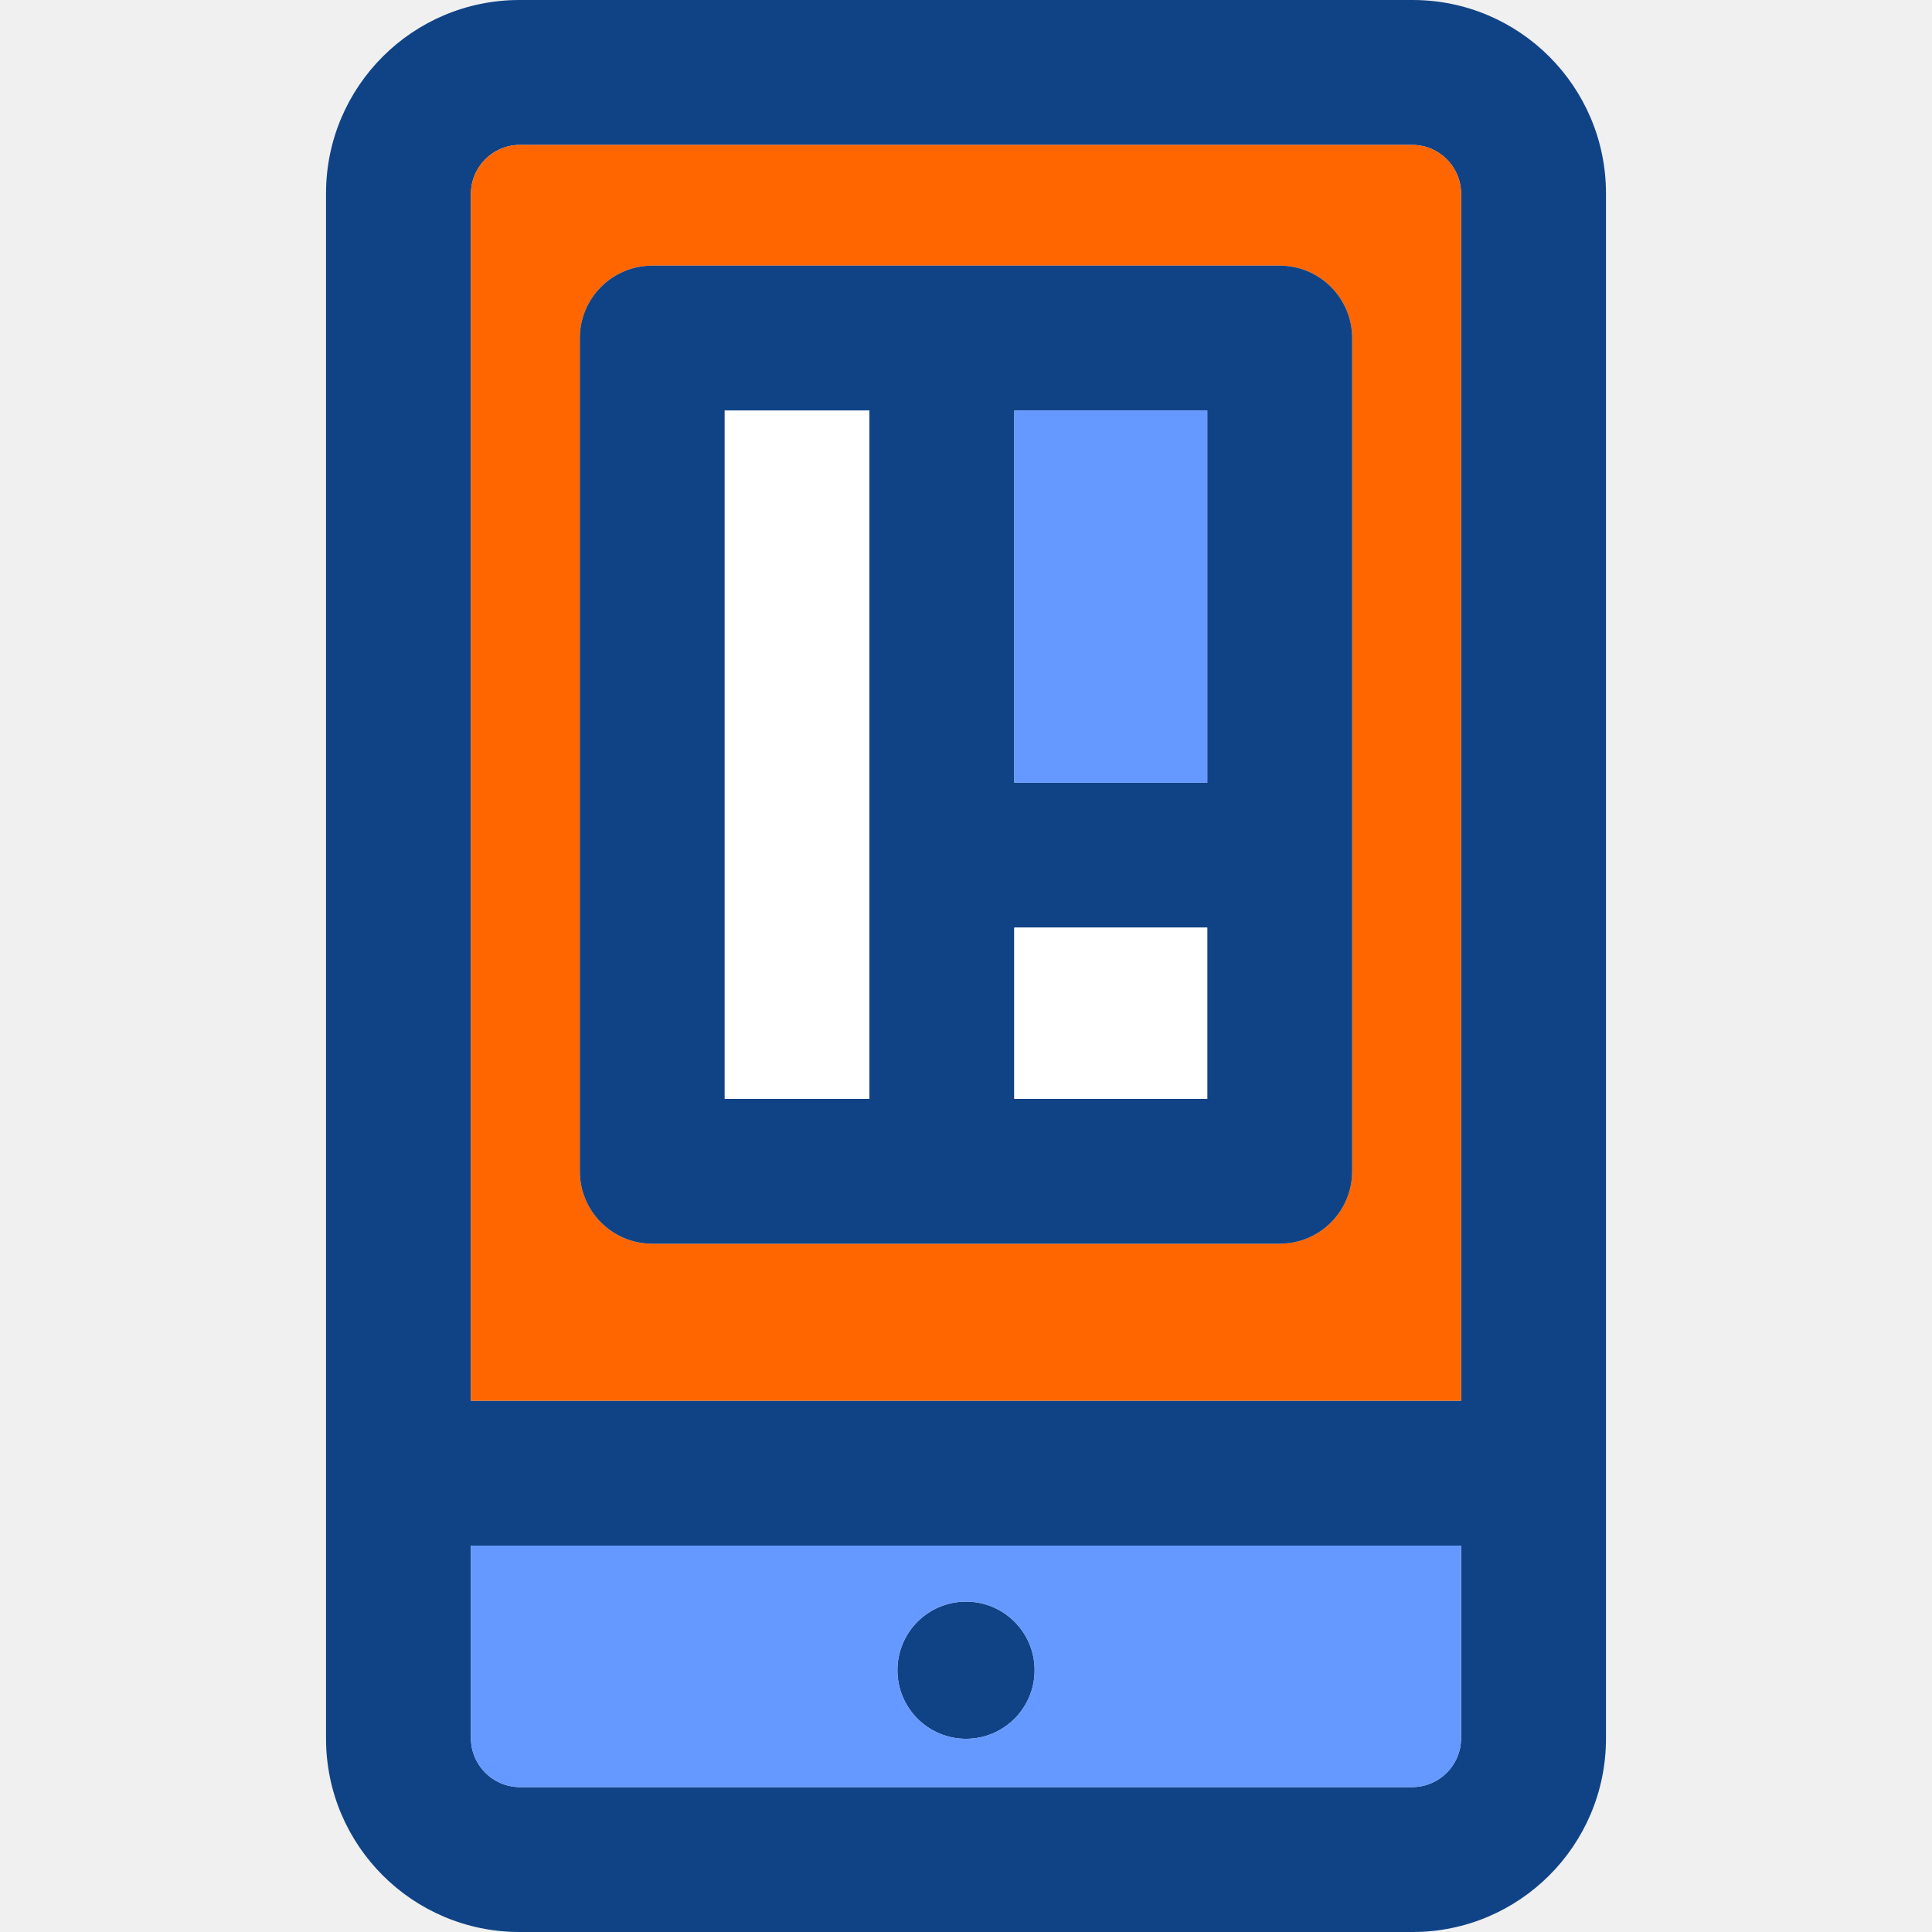
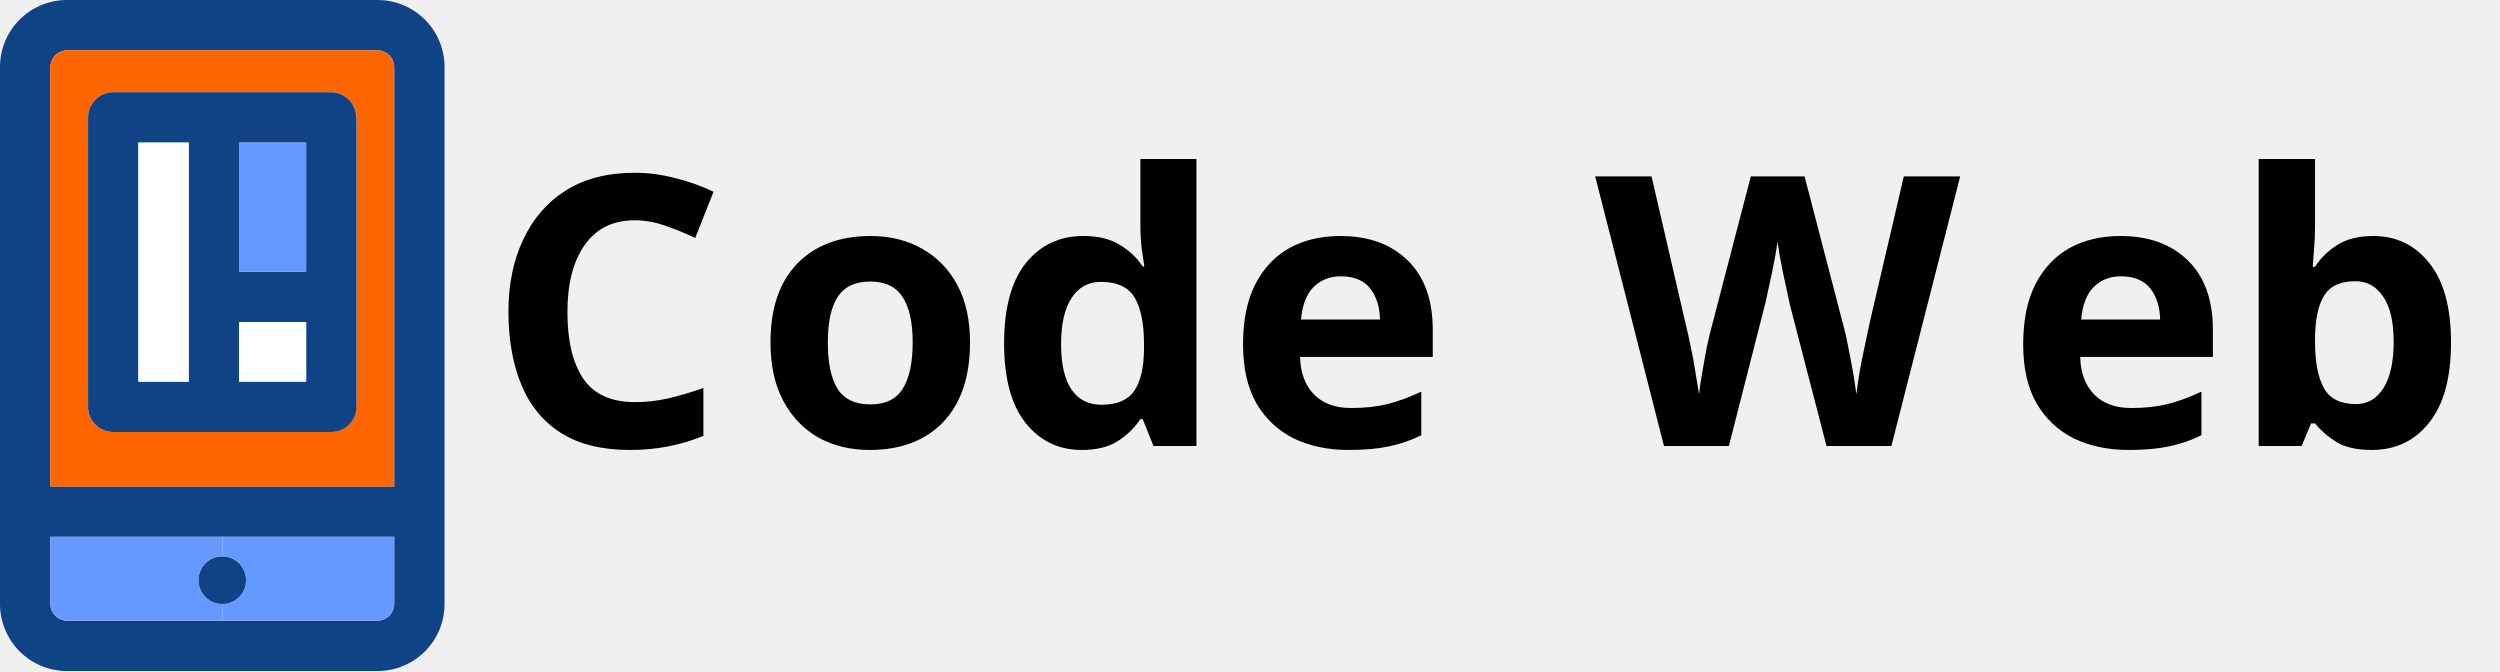
- <svg xmlns="http://www.w3.org/2000/svg" width="32px" height="32px" viewBox="-13.5 0 80 80">
-   <g id="App_design" data-name="App design" transform="translate(-254.07 -70.142)">
+ <svg xmlns="http://www.w3.org/2000/svg" id="Layer_1" data-name="Layer 1" viewBox="0 0 119.22 32">
+   <g id="App_design" data-name="App design">
    <g id="Group_6" data-name="Group 6">
      <g id="Group_5" data-name="Group 5">
        <g id="Group_4" data-name="Group 4">
          <g id="Group_3" data-name="Group 3">
-             <path id="Path_4" data-name="Path 4" d="M307.07,78.142v64a8.01,8.01,0,0,1-8,8h-37a8.011,8.011,0,0,1-8-8v-64a8.01,8.01,0,0,1,8-8h37A8.009,8.009,0,0,1,307.07,78.142Zm-6,64v-8h-41v8a2.032,2.032,0,0,0,2,2h37A2.026,2.026,0,0,0,301.07,142.142Zm0-14v-50a2.025,2.025,0,0,0-2-2h-37a2.032,2.032,0,0,0-2,2v50Z" fill="#104386" />
-             <path id="Path_5" data-name="Path 5" d="M301.07,78.142v50h-41v-50a2.032,2.032,0,0,1,2-2h37A2.025,2.025,0,0,1,301.07,78.142Zm-4.51,40.5v-34.5a3,3,0,0,0-3-3H267.58a3,3,0,0,0-3,3v34.5a3,3,0,0,0,3,3h25.98A3,3,0,0,0,296.56,118.642Z" fill="#f60" />
-             <path id="Path_6" data-name="Path 6" d="M296.56,84.142v34.5a3,3,0,0,1-3,3H267.58a3,3,0,0,1-3-3v-34.5a3,3,0,0,1,3-3h25.98A3,3,0,0,1,296.56,84.142Zm-6,31.5v-7.09h-7.99v7.09Zm0-13.09V87.142h-7.99v15.41Zm-13.99,13.09v-28.5h-5.99v28.5Z" fill="#104386" />
-             <rect id="Rectangle_3" data-name="Rectangle 3" width="7.99" height="7.089" transform="translate(282.57 108.552)" fill="#ffffff" />
-             <rect id="Rectangle_4" data-name="Rectangle 4" width="7.99" height="15.411" transform="translate(282.57 87.142)" fill="#69f" />
-             <path id="Path_7" data-name="Path 7" d="M280.57,136.462a2.84,2.84,0,1,1-2.839,2.84A2.837,2.837,0,0,1,280.57,136.462Z" fill="#104386" />
-             <path id="Path_8" data-name="Path 8" d="M299.07,144.142h-18.5v-2a2.84,2.84,0,0,0,0-5.68v-2.32h20.5v8A2.026,2.026,0,0,1,299.07,144.142Z" fill="#69f" />
-             <path id="Path_9" data-name="Path 9" d="M280.57,144.142h-18.5a2.032,2.032,0,0,1-2-2v-8h20.5v2.32a2.84,2.84,0,0,0,0,5.68Z" fill="#69f" />
-             <rect id="Rectangle_5" data-name="Rectangle 5" width="5.99" height="28.5" transform="translate(270.58 87.142)" fill="#ffffff" />
+             <path id="Path_4" data-name="Path 4" d="m21.2,3.2v25.6c0,1.77-1.43,3.2-3.2,3.2H3.2c-1.77,0-3.2-1.43-3.2-3.2V3.2C0,1.43,1.43,0,3.2,0h14.8c1.77,0,3.2,1.43,3.2,3.2Zm-2.4,25.6v-3.2H2.4v3.2c0,.44.36.79.8.8h14.8c.44,0,.79-.36.8-.8Zm0-5.6V3.2c0-.44-.36-.79-.8-.8H3.2c-.44,0-.79.36-.8.8v20h16.4Z" style="fill: #104386;" />
+             <path id="Path_5" data-name="Path 5" d="m18.8,3.2v20H2.4V3.2c0-.44.36-.79.8-.8h14.8c.44,0,.79.36.8.8Zm-1.8,16.2V5.6c0-.66-.54-1.2-1.2-1.2H5.4c-.66,0-1.2.54-1.2,1.2v13.8c0,.66.54,1.2,1.2,1.2h10.39c.66,0,1.2-.54,1.2-1.2Z" style="fill: #f60;" />
+             <path id="Path_6" data-name="Path 6" d="m17,5.6v13.8c0,.66-.54,1.2-1.2,1.2H5.4c-.66,0-1.2-.54-1.2-1.2V5.6c0-.66.54-1.2,1.2-1.2h10.39c.66,0,1.2.54,1.2,1.2Zm-2.4,12.6v-2.84h-3.2v2.84h3.2Zm0-5.24v-6.16h-3.2v6.16h3.2Zm-5.6,5.24V6.8h-2.4v11.4h2.4Z" style="fill: #104386;" />
+             <rect id="Rectangle_3" data-name="Rectangle 3" x="11.4" y="15.36" width="3.2" height="2.84" style="fill: #fff;" />
+             <rect id="Rectangle_4" data-name="Rectangle 4" x="11.4" y="6.8" width="3.2" height="6.16" style="fill: #69f;" />
+             <path id="Path_7" data-name="Path 7" d="m10.6,26.53c.63,0,1.14.51,1.14,1.14,0,.63-.51,1.14-1.14,1.14-.63,0-1.14-.51-1.14-1.14h0c0-.63.51-1.14,1.13-1.14h0Z" style="fill: #104386;" />
+             <path id="Path_8" data-name="Path 8" d="m18,29.6h-7.4v-.8c.63,0,1.14-.51,1.13-1.14,0-.63-.51-1.13-1.13-1.13v-.93h8.2v3.2c0,.44-.36.79-.8.8Z" style="fill: #69f;" />
+             <path id="Path_9" data-name="Path 9" d="m10.6,29.6H3.2c-.44,0-.79-.36-.8-.8v-3.2h8.2v.93c-.63,0-1.14.51-1.13,1.14,0,.63.51,1.13,1.13,1.13v.8Z" style="fill: #69f;" />
+             <rect id="Rectangle_5" data-name="Rectangle 5" x="6.6" y="6.8" width="2.4" height="11.4" style="fill: #fff;" />
          </g>
        </g>
      </g>
    </g>
  </g>
+   <text transform="translate(23.2 21.27)" style="font-family: Montserrat-SemiBold, Montserrat; font-size: 18px; font-weight: 600;">
+     <tspan x="0" y="0" style="letter-spacing: -.02em;">C</tspan>
+     <tspan x="12.73" y="0" style="letter-spacing: 0em;">ode </tspan>
+     <tspan x="52.87" y="0" style="letter-spacing: -.05em;">W</tspan>
+     <tspan x="72.47" y="0" style="letter-spacing: 0em;">eb</tspan>
+   </text>
</svg>
